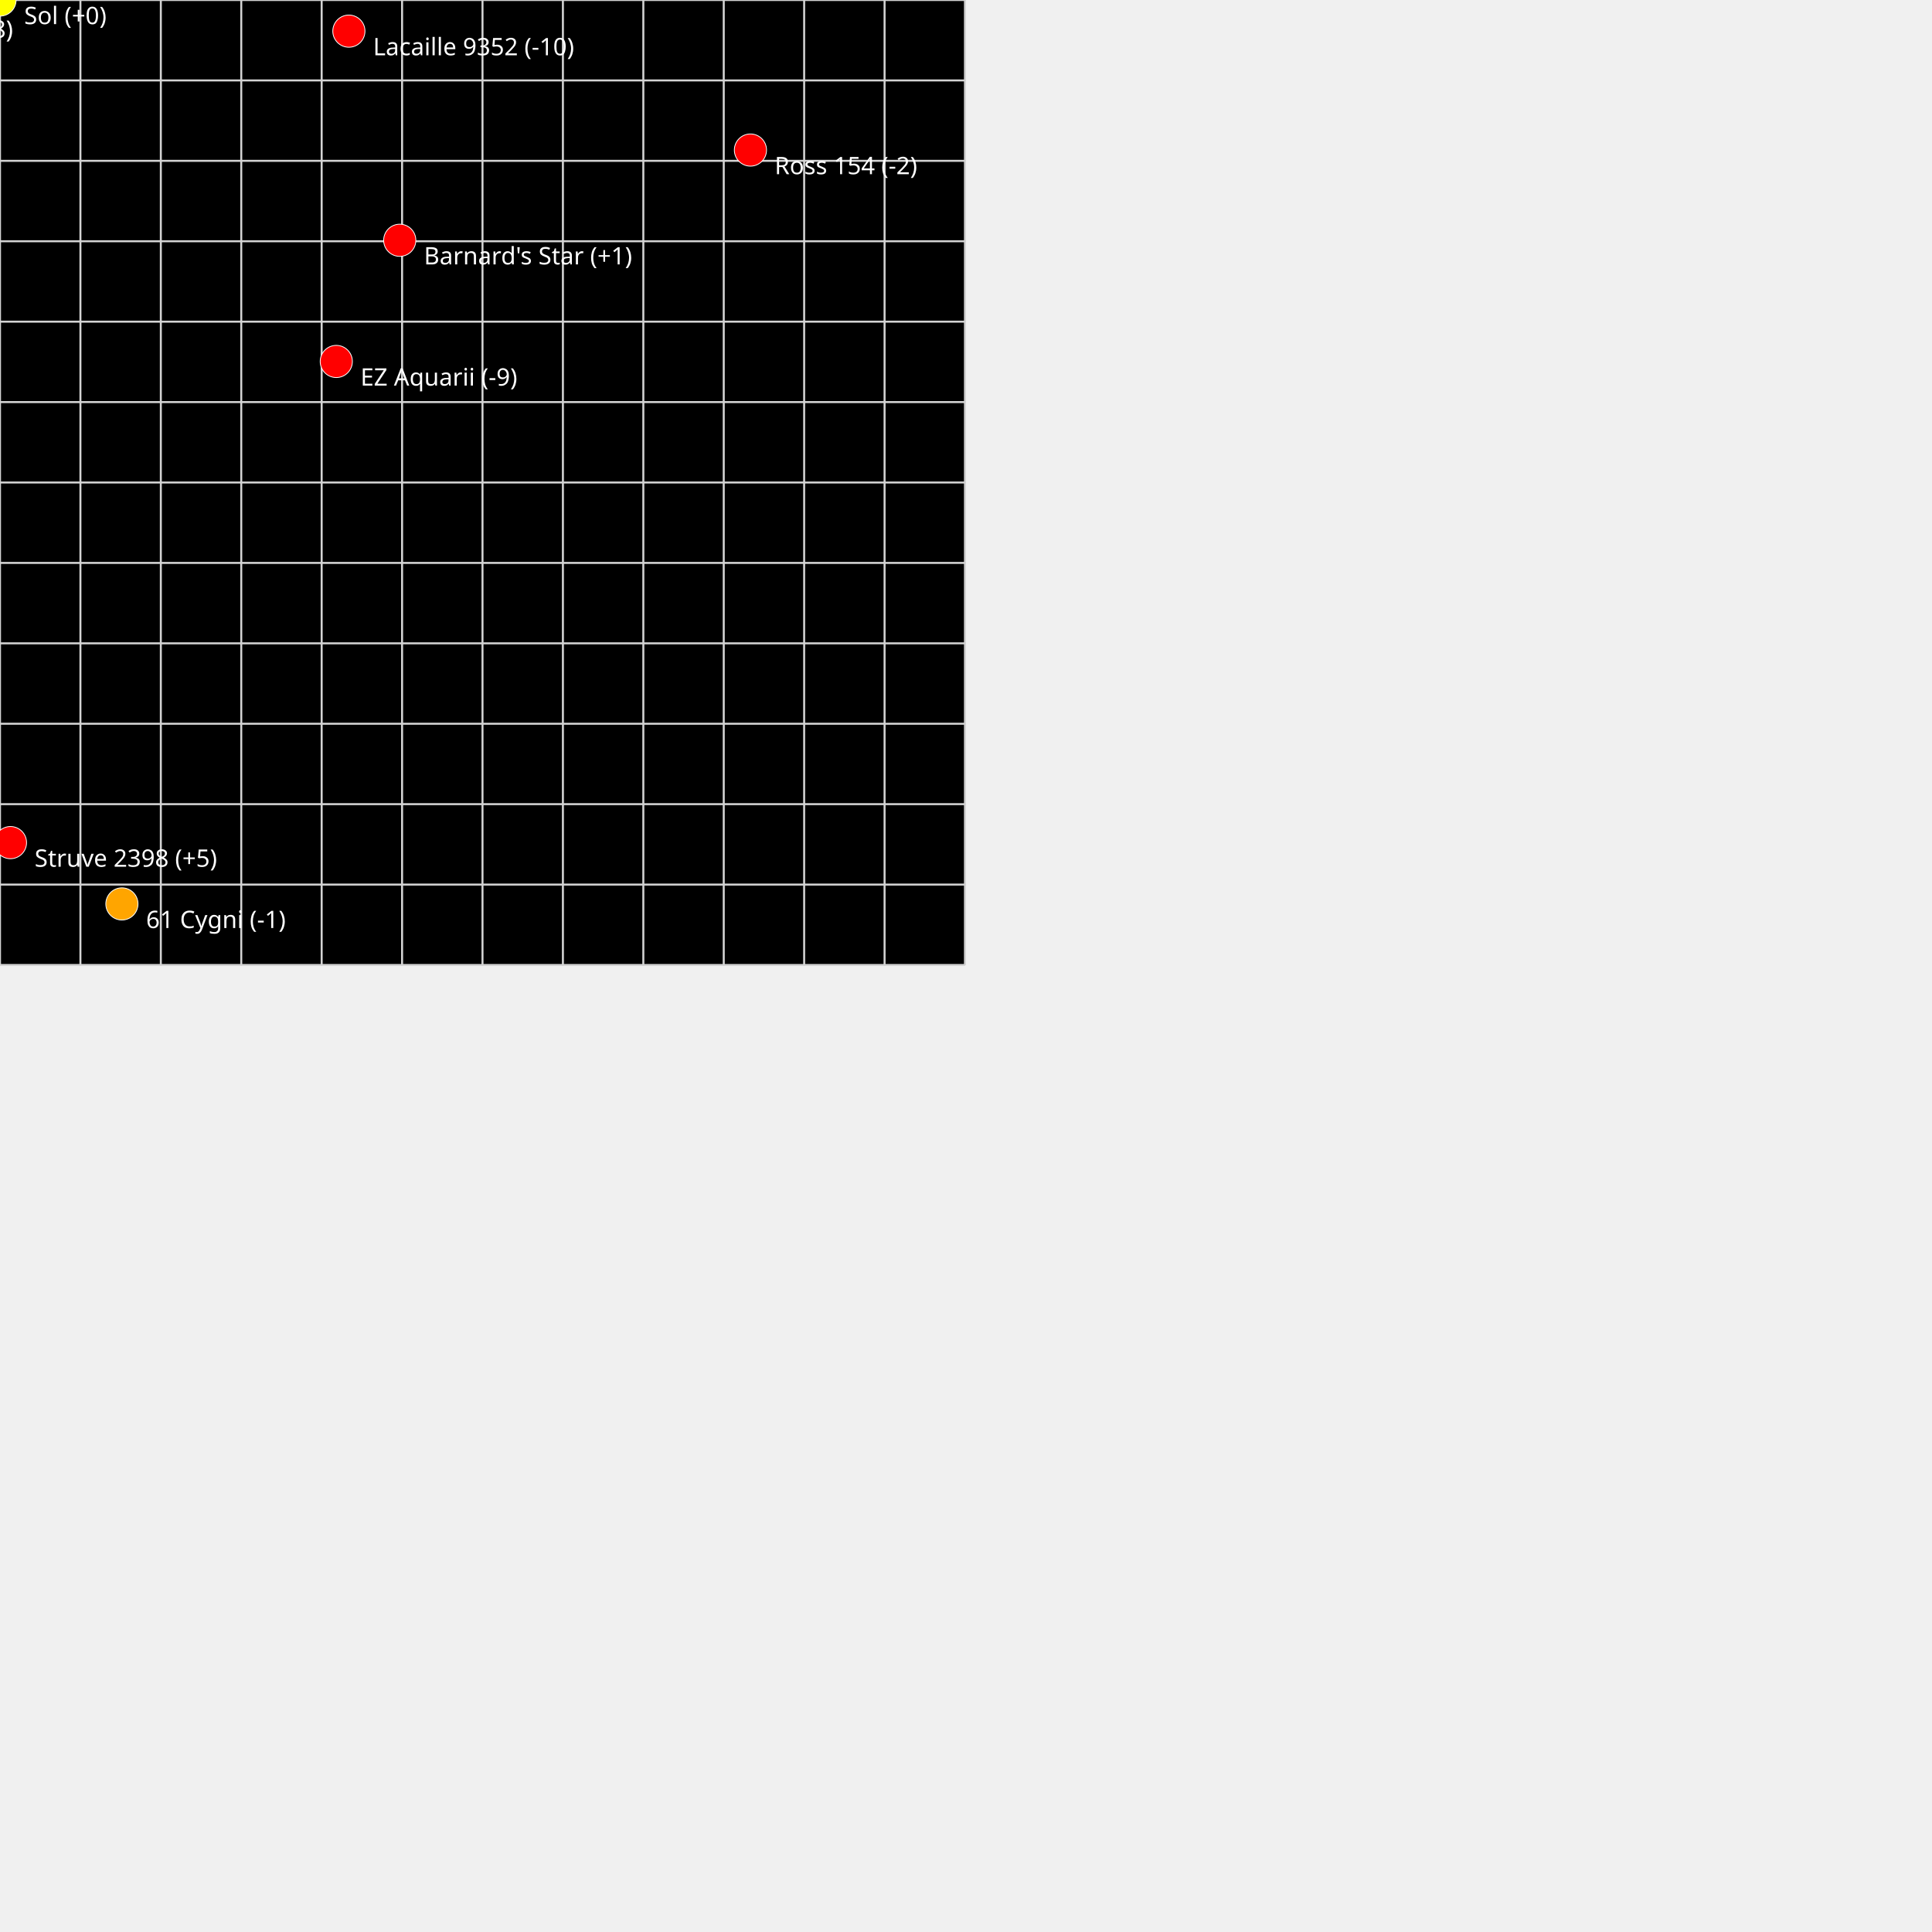
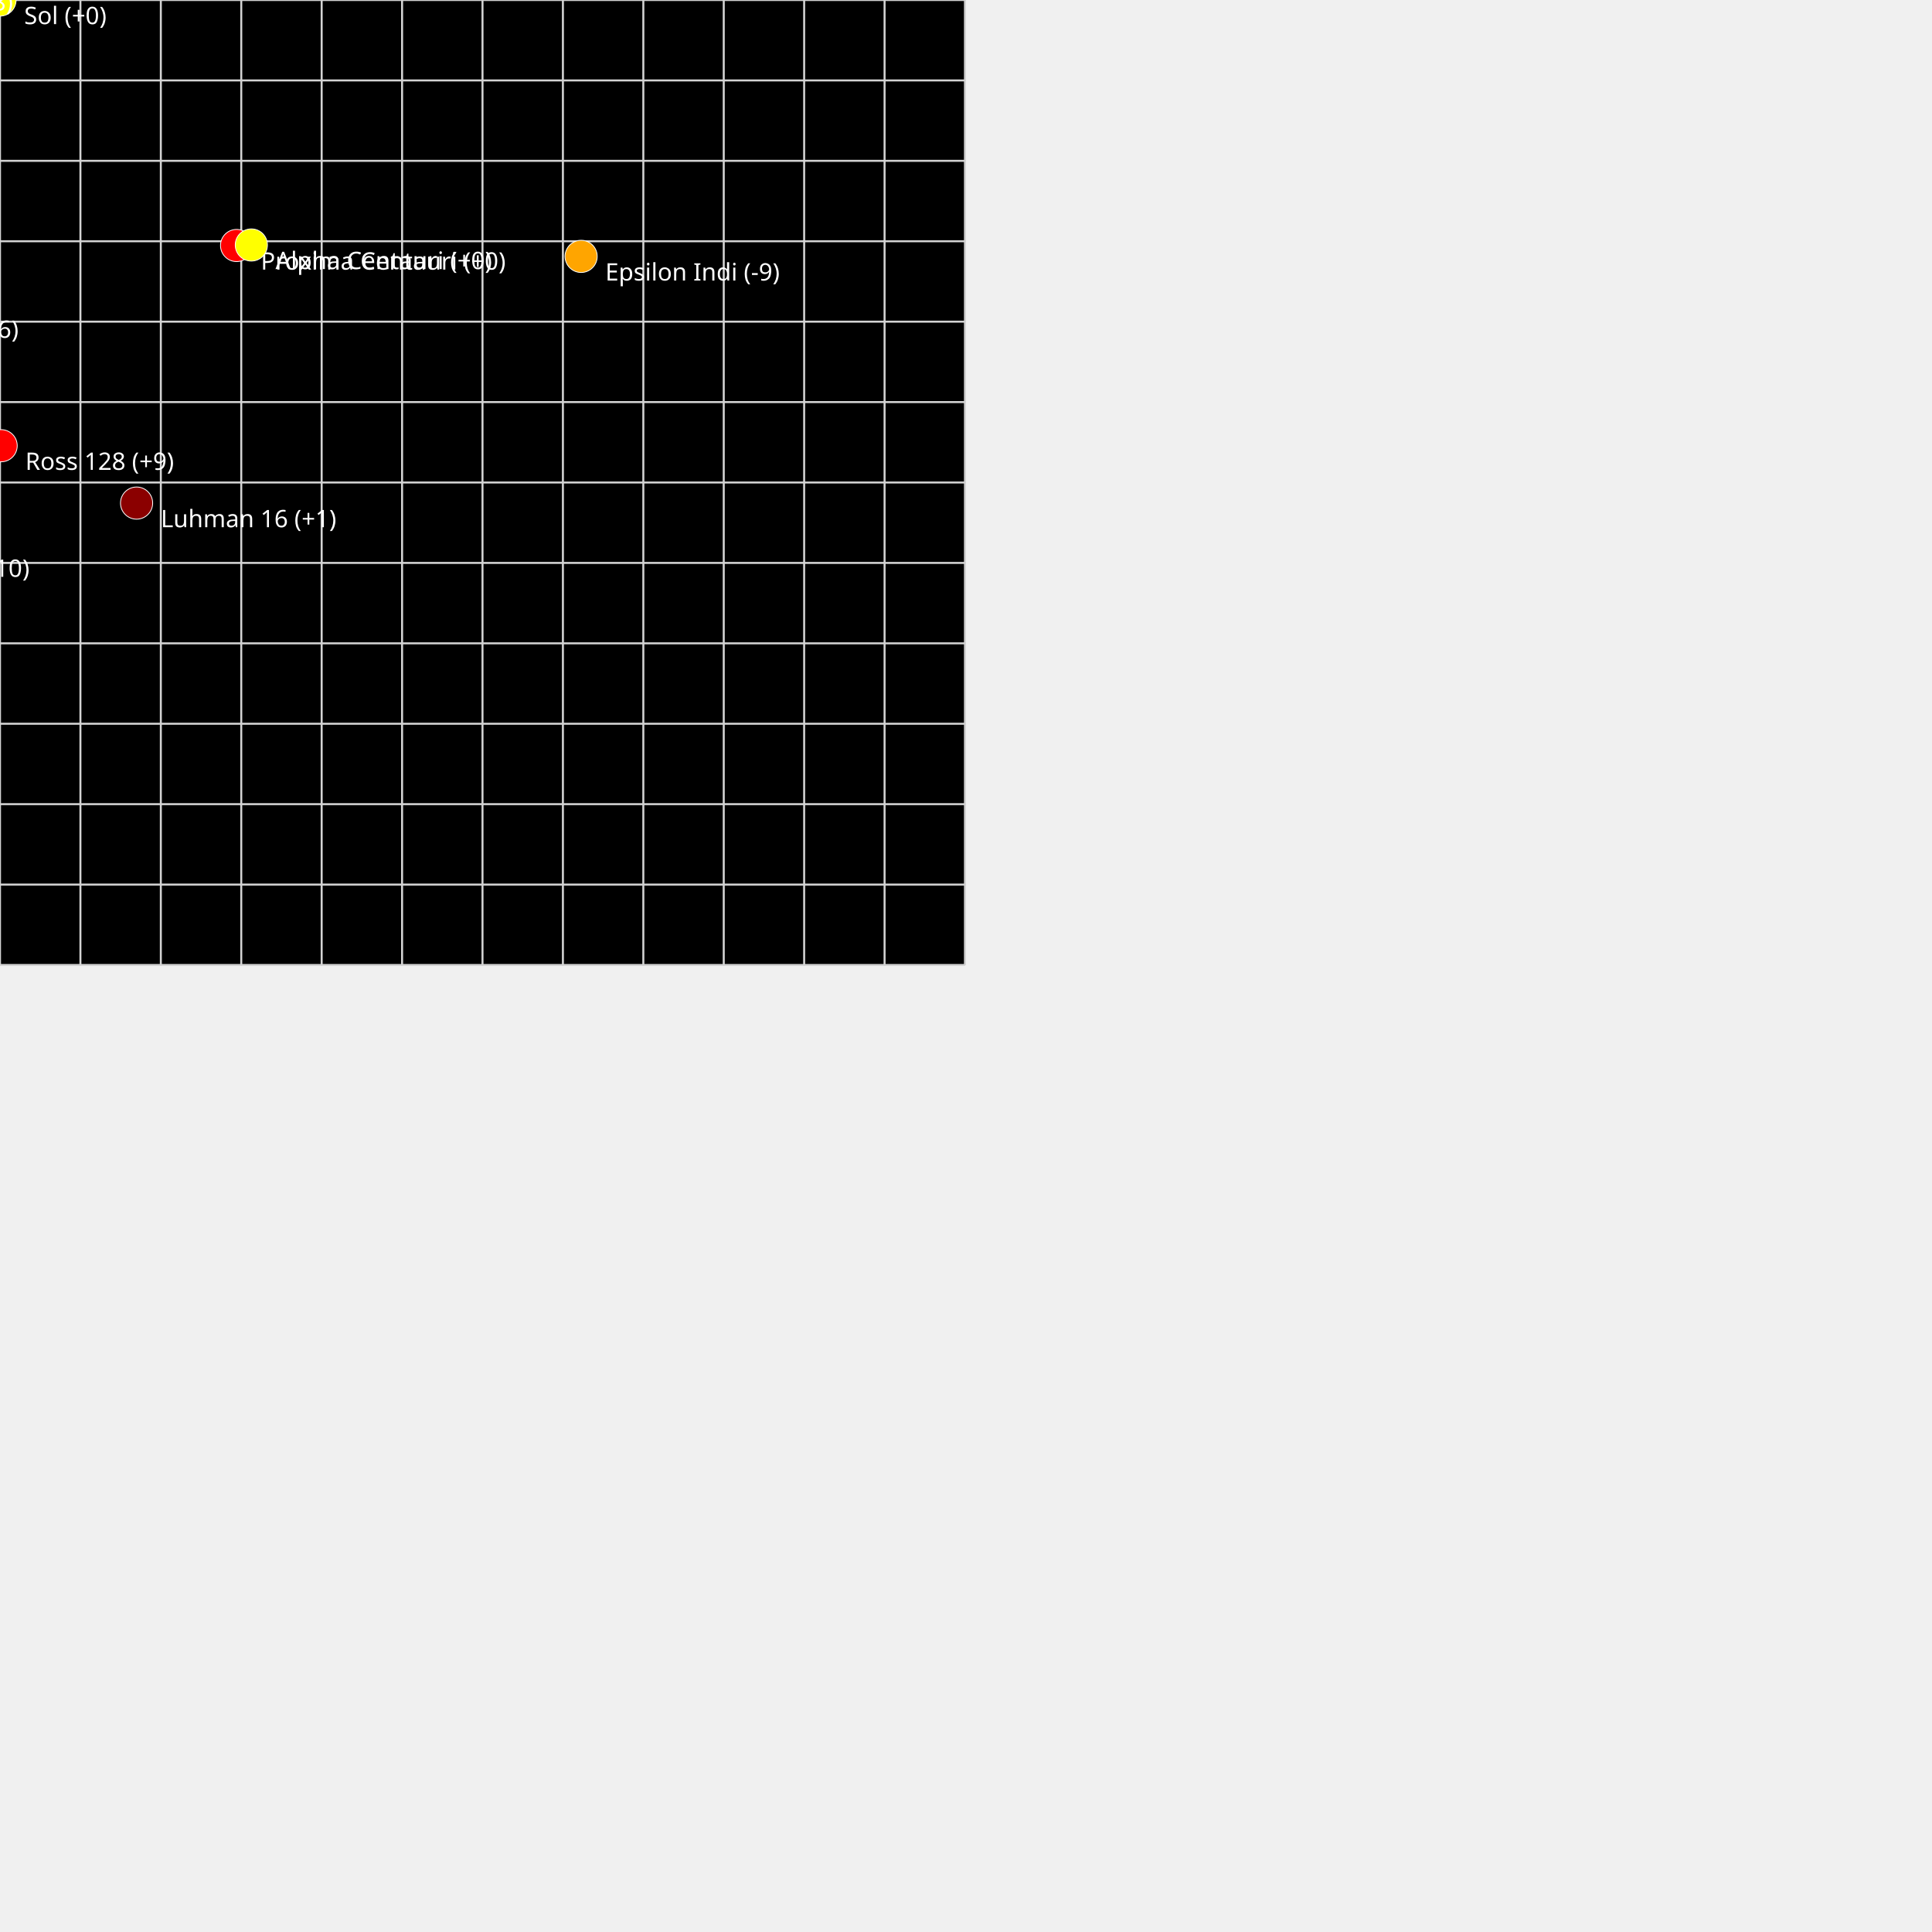
<svg xmlns="http://www.w3.org/2000/svg" baseProfile="full" height="100%" version="1.1" width="100%">
  <defs>
    <style type="text/css">.star { stroke: white; stroke-width: 0.1 } .o-star { fill: lightblue; } .b-star { fill: blue; } .a-star, .d-star { fill: white; } .f-star { fill: lightyellow; } .g-star { fill: yellow; } .k-star { fill: orange; } .m-star { fill: red; } .lty-star { fill: darkred; } text { font-size: 3px; font-family: sans; fill: white }</style>
  </defs>
  <rect fill="black" height="240" width="240" x="-120" y="-120" />
  <g id="hlines" stroke="lightgray">
    <line stroke-width="0.25" x1="-120" x2="120" y1="-120" y2="-120" />
    <line stroke-width="0.25" x1="-120" x2="120" y1="-110" y2="-110" />
    <line stroke-width="0.25" x1="-120" x2="120" y1="-100" y2="-100" />
    <line stroke-width="0.25" x1="-120" x2="120" y1="-90" y2="-90" />
    <line stroke-width="0.25" x1="-120" x2="120" y1="-80" y2="-80" />
    <line stroke-width="0.25" x1="-120" x2="120" y1="-70" y2="-70" />
    <line stroke-width="0.25" x1="-120" x2="120" y1="-60" y2="-60" />
    <line stroke-width="0.25" x1="-120" x2="120" y1="-50" y2="-50" />
    <line stroke-width="0.25" x1="-120" x2="120" y1="-40" y2="-40" />
    <line stroke-width="0.25" x1="-120" x2="120" y1="-30" y2="-30" />
    <line stroke-width="0.25" x1="-120" x2="120" y1="-20" y2="-20" />
    <line stroke-width="0.25" x1="-120" x2="120" y1="-10" y2="-10" />
    <line stroke-width="0.25" x1="-120" x2="120" y1="0" y2="0" />
    <line stroke-width="0.25" x1="-120" x2="120" y1="10" y2="10" />
    <line stroke-width="0.25" x1="-120" x2="120" y1="20" y2="20" />
    <line stroke-width="0.25" x1="-120" x2="120" y1="30" y2="30" />
    <line stroke-width="0.25" x1="-120" x2="120" y1="40" y2="40" />
    <line stroke-width="0.25" x1="-120" x2="120" y1="50" y2="50" />
    <line stroke-width="0.25" x1="-120" x2="120" y1="60" y2="60" />
    <line stroke-width="0.25" x1="-120" x2="120" y1="70" y2="70" />
    <line stroke-width="0.25" x1="-120" x2="120" y1="80" y2="80" />
    <line stroke-width="0.25" x1="-120" x2="120" y1="90" y2="90" />
    <line stroke-width="0.25" x1="-120" x2="120" y1="100" y2="100" />
    <line stroke-width="0.25" x1="-120" x2="120" y1="110" y2="110" />
    <line stroke-width="0.25" x1="-120" x2="120" y1="120" y2="120" />
  </g>
  <g id="vlines" stroke="lightgray">
    <line stroke-width="0.25" x1="-120" x2="-120" y1="-120" y2="120" />
    <line stroke-width="0.25" x1="-110" x2="-110" y1="-120" y2="120" />
    <line stroke-width="0.25" x1="-100" x2="-100" y1="-120" y2="120" />
    <line stroke-width="0.25" x1="-90" x2="-90" y1="-120" y2="120" />
    <line stroke-width="0.25" x1="-80" x2="-80" y1="-120" y2="120" />
    <line stroke-width="0.25" x1="-70" x2="-70" y1="-120" y2="120" />
    <line stroke-width="0.25" x1="-60" x2="-60" y1="-120" y2="120" />
    <line stroke-width="0.25" x1="-50" x2="-50" y1="-120" y2="120" />
    <line stroke-width="0.25" x1="-40" x2="-40" y1="-120" y2="120" />
    <line stroke-width="0.25" x1="-30" x2="-30" y1="-120" y2="120" />
    <line stroke-width="0.25" x1="-20" x2="-20" y1="-120" y2="120" />
    <line stroke-width="0.25" x1="-10" x2="-10" y1="-120" y2="120" />
    <line stroke-width="0.25" x1="0" x2="0" y1="-120" y2="120" />
    <line stroke-width="0.25" x1="10" x2="10" y1="-120" y2="120" />
    <line stroke-width="0.25" x1="20" x2="20" y1="-120" y2="120" />
    <line stroke-width="0.25" x1="30" x2="30" y1="-120" y2="120" />
    <line stroke-width="0.25" x1="40" x2="40" y1="-120" y2="120" />
    <line stroke-width="0.25" x1="50" x2="50" y1="-120" y2="120" />
    <line stroke-width="0.25" x1="60" x2="60" y1="-120" y2="120" />
    <line stroke-width="0.25" x1="70" x2="70" y1="-120" y2="120" />
    <line stroke-width="0.25" x1="80" x2="80" y1="-120" y2="120" />
    <line stroke-width="0.25" x1="90" x2="90" y1="-120" y2="120" />
    <line stroke-width="0.25" x1="100" x2="100" y1="-120" y2="120" />
    <line stroke-width="0.25" x1="110" x2="110" y1="-120" y2="120" />
    <line stroke-width="0.25" x1="120" x2="120" y1="-120" y2="120" />
  </g>
-   <circle class="star g-star" cx="0.0" cy="0.0" r="2" />
+   <circle class="star g-star" cx="0.0" cy="-0.0" r="2" />
  <text x="3.0" y="3.0">Sol (+0)</text>
-   <circle class="star m-star" cx="29.42" cy="-30.529" r="2" />
-   <text x="32.42" y="-27.529">Proxima Centauri (+0)</text>
-   <circle class="star g-star" cx="31.255" cy="-30.464" r="2" />
-   <text x="34.255" y="-27.464">Alpha Centauri (+0)</text>
-   <circle class="star m-star" cx="49.71" cy="29.879" r="2" />
-   <text x="52.71" y="32.879">Barnard's Star (+1)</text>
-   <circle class="star m-star" cx="-18.98" cy="-39.011" r="2" />
-   <text x="-15.98" y="-36.011">Wolf 359 (+6)</text>
-   <circle class="star m-star" cx="-34.347" cy="-3.076" r="2" />
-   <text x="-31.347" y="-0.076">Lalande 21185 (+8)</text>
-   <circle class="star a-star" cx="-57.581" cy="-62.248" r="2" />
-   <text x="-54.581" y="-59.248">Sirius  (-1)</text>
-   <circle class="star m-star" cx="-21.491" cy="1.697" r="2" />
-   <text x="-18.491" y="4.697">UV/BL Ceti (-8)</text>
-   <circle class="star m-star" cx="93.319" cy="18.659" r="2" />
-   <text x="96.319" y="21.659">Ross 154 (-2)</text>
-   <circle class="star m-star" cx="-33.712" cy="92.679" r="2" />
-   <text x="-30.712" y="95.679">Ross 248 (-3)</text>
-   <circle class="star k-star" cx="-67.393" cy="-19.127" r="2" />
-   <text x="-64.393" y="-16.127">Epsilon Eridani (-8)</text>
-   <circle class="star m-star" cx="43.385" cy="3.873" r="2" />
-   <text x="46.385" y="6.873">Lacaille 9352 (-10)</text>
-   <circle class="star m-star" cx="0.142" cy="-55.426" r="2" />
-   <text x="3.142" y="-52.426">Ross 128 (+9)</text>
-   <circle class="star m-star" cx="41.819" cy="44.949" r="2" />
-   <text x="44.819" y="47.949">EZ Aquarii (-9)</text>
-   <circle class="star k-star" cx="15.159" cy="112.405" r="2" />
-   <text x="18.159" y="115.405">61 Cygni (-1)</text>
-   <circle class="star f-star" cx="-92.705" cy="-61.832" r="2" />
-   <text x="-89.705" y="-58.832">Procyon (+3)</text>
-   <circle class="star m-star" cx="1.302" cy="104.782" r="2" />
-   <text x="4.302" y="107.782">Struve 2398 (+5)</text>
-   <circle class="star m-star" cx="-49.633" cy="98.784" r="2" />
-   <text x="-46.633" y="101.784">Groombridge 34 (-4)</text>
-   <circle class="star k-star" cx="72.264" cy="-31.884" r="2" />
-   <text x="75.264" y="-28.884">Epsilon Indi (-9)</text>
-   <circle class="star m-star" cx="-95.457" cy="-29.209" r="2" />
-   <text x="-92.457" y="-26.209">DX Cancri (+6)</text>
-   <circle class="star g-star" cx="-33.686" cy="4.076" r="2" />
-   <text x="-30.686" y="7.076">Tau Ceti (-11)</text>
-   <circle class="star m-star" cx="-22.505" cy="-68.73" r="2" />
-   <text x="-19.505" y="-65.73">Gliese 1061 (-10)</text>
-   <circle class="star m-star" cx="-20.401" cy="11.919" r="2" />
-   <text x="-17.401" y="14.919">YZ Ceti (-12)</text>
-   <circle class="star m-star" cx="-101.811" cy="-64.473" r="2" />
-   <text x="-98.811" y="-61.473">Luyten's Star (+2)</text>
-   <circle class="star lty-star" cx="16.984" cy="-62.561" r="2" />
-   <text x="19.984" y="-59.561">Luhman 16 (+1)</text>
-   <circle class="star lty-star" cx="-39.134" cy="-55.868" r="2" />
-   <text x="-36.134" y="-52.868">WISE 0855–0714 (+3)</text>
+   <circle class="star m-star" cx="29.42" cy="30.529" r="2" />
+   <text x="32.42" y="33.529">Proxima Centauri (+0)</text>
+   <circle class="star g-star" cx="31.255" cy="30.464" r="2" />
+   <text x="34.255" y="33.464">Alpha Centauri (+0)</text>
+   <circle class="star m-star" cx="49.71" cy="-29.879" r="2" />
+   <text x="52.71" y="-26.879">Barnard's Star (+1)</text>
+   <circle class="star m-star" cx="-18.98" cy="39.011" r="2" />
+   <text x="-15.98" y="42.011">Wolf 359 (+6)</text>
+   <circle class="star m-star" cx="-34.347" cy="3.076" r="2" />
+   <text x="-31.347" y="6.076">Lalande 21185 (+8)</text>
+   <circle class="star a-star" cx="-57.581" cy="62.248" r="2" />
+   <text x="-54.581" y="65.248">Sirius  (-1)</text>
+   <circle class="star m-star" cx="-21.491" cy="-1.697" r="2" />
+   <text x="-18.491" y="1.303">UV/BL Ceti (-8)</text>
+   <circle class="star m-star" cx="93.319" cy="-18.659" r="2" />
+   <text x="96.319" y="-15.659">Ross 154 (-2)</text>
+   <circle class="star m-star" cx="-33.712" cy="-92.679" r="2" />
+   <text x="-30.712" y="-89.679">Ross 248 (-3)</text>
+   <circle class="star k-star" cx="-67.393" cy="19.127" r="2" />
+   <text x="-64.393" y="22.127">Epsilon Eridani (-8)</text>
+   <circle class="star m-star" cx="43.385" cy="-3.873" r="2" />
+   <text x="46.385" y="-0.873">Lacaille 9352 (-10)</text>
+   <circle class="star m-star" cx="0.142" cy="55.426" r="2" />
+   <text x="3.142" y="58.426">Ross 128 (+9)</text>
+   <circle class="star m-star" cx="41.819" cy="-44.949" r="2" />
+   <text x="44.819" y="-41.949">EZ Aquarii (-9)</text>
+   <circle class="star k-star" cx="15.159" cy="-112.405" r="2" />
+   <text x="18.159" y="-109.405">61 Cygni (-1)</text>
+   <circle class="star f-star" cx="-92.705" cy="61.832" r="2" />
+   <text x="-89.705" y="64.832">Procyon (+3)</text>
+   <circle class="star m-star" cx="1.302" cy="-104.782" r="2" />
+   <text x="4.302" y="-101.782">Struve 2398 (+5)</text>
+   <circle class="star m-star" cx="-49.633" cy="-98.784" r="2" />
+   <text x="-46.633" y="-95.784">Groombridge 34 (-4)</text>
+   <circle class="star k-star" cx="72.264" cy="31.884" r="2" />
+   <text x="75.264" y="34.884">Epsilon Indi (-9)</text>
+   <circle class="star m-star" cx="-95.457" cy="29.209" r="2" />
+   <text x="-92.457" y="32.209">DX Cancri (+6)</text>
+   <circle class="star g-star" cx="-33.686" cy="-4.076" r="2" />
+   <text x="-30.686" y="-1.076">Tau Ceti (-11)</text>
+   <circle class="star m-star" cx="-22.505" cy="68.73" r="2" />
+   <text x="-19.505" y="71.73">Gliese 1061 (-10)</text>
+   <circle class="star m-star" cx="-20.401" cy="-11.919" r="2" />
+   <text x="-17.401" y="-8.919">YZ Ceti (-12)</text>
+   <circle class="star m-star" cx="-101.811" cy="64.473" r="2" />
+   <text x="-98.811" y="67.473">Luyten's Star (+2)</text>
+   <circle class="star lty-star" cx="16.984" cy="62.561" r="2" />
+   <text x="19.984" y="65.561">Luhman 16 (+1)</text>
+   <circle class="star lty-star" cx="-39.134" cy="55.868" r="2" />
+   <text x="-36.134" y="58.868">WISE 0855–0714 (+3)</text>
</svg>
